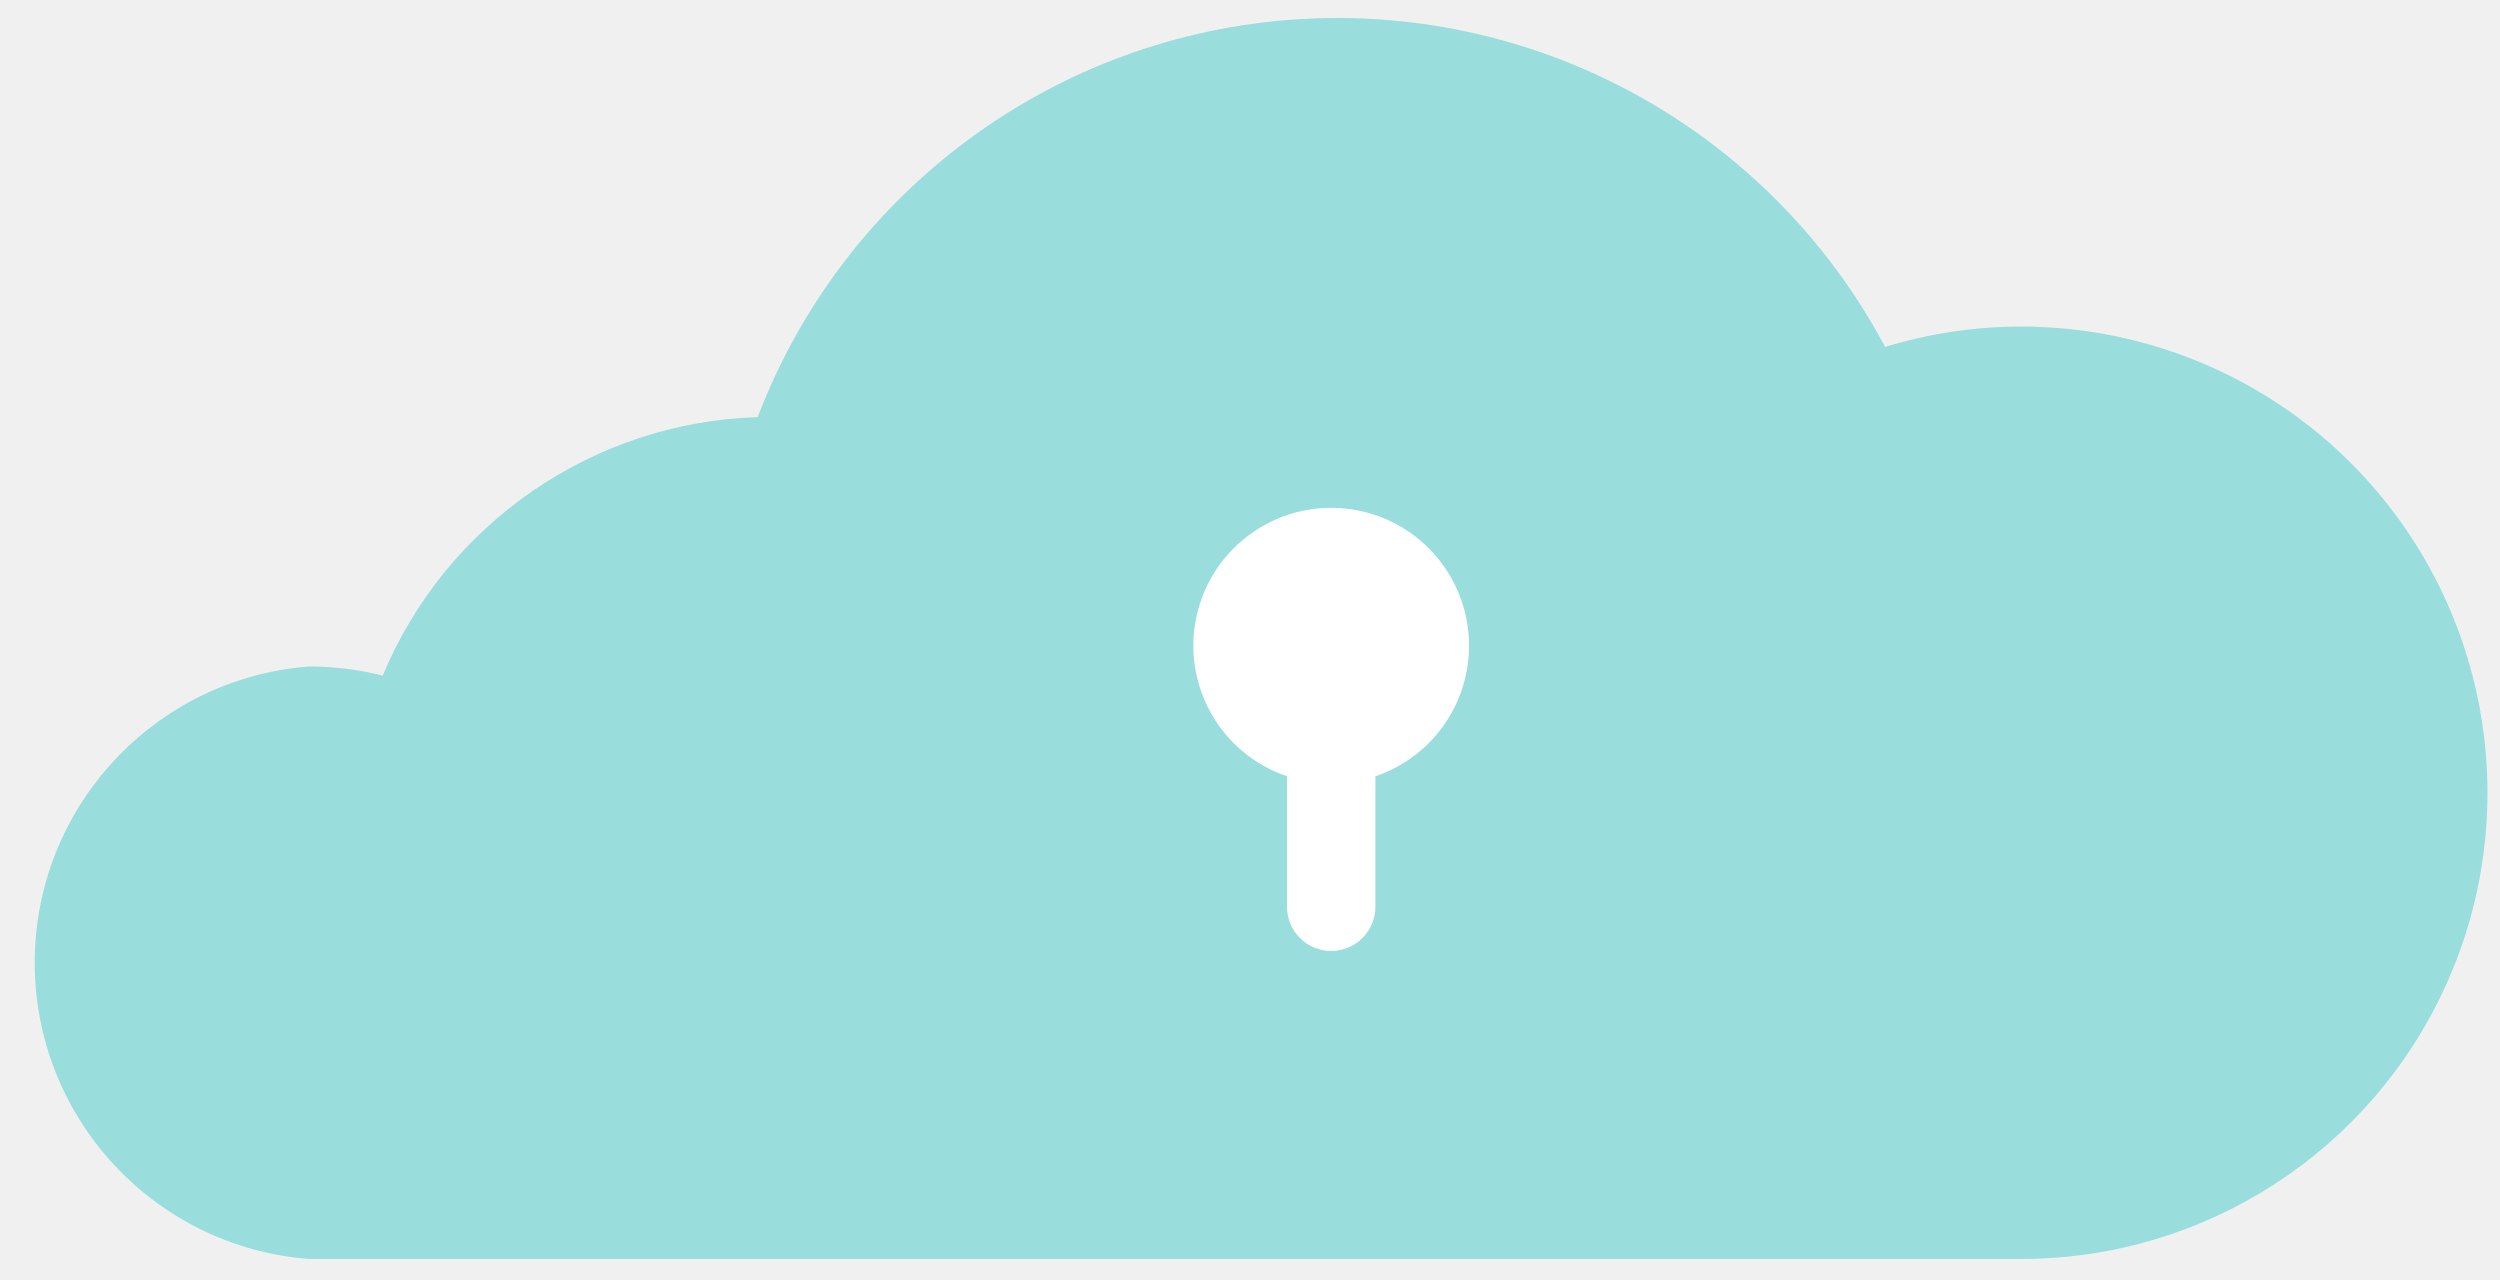
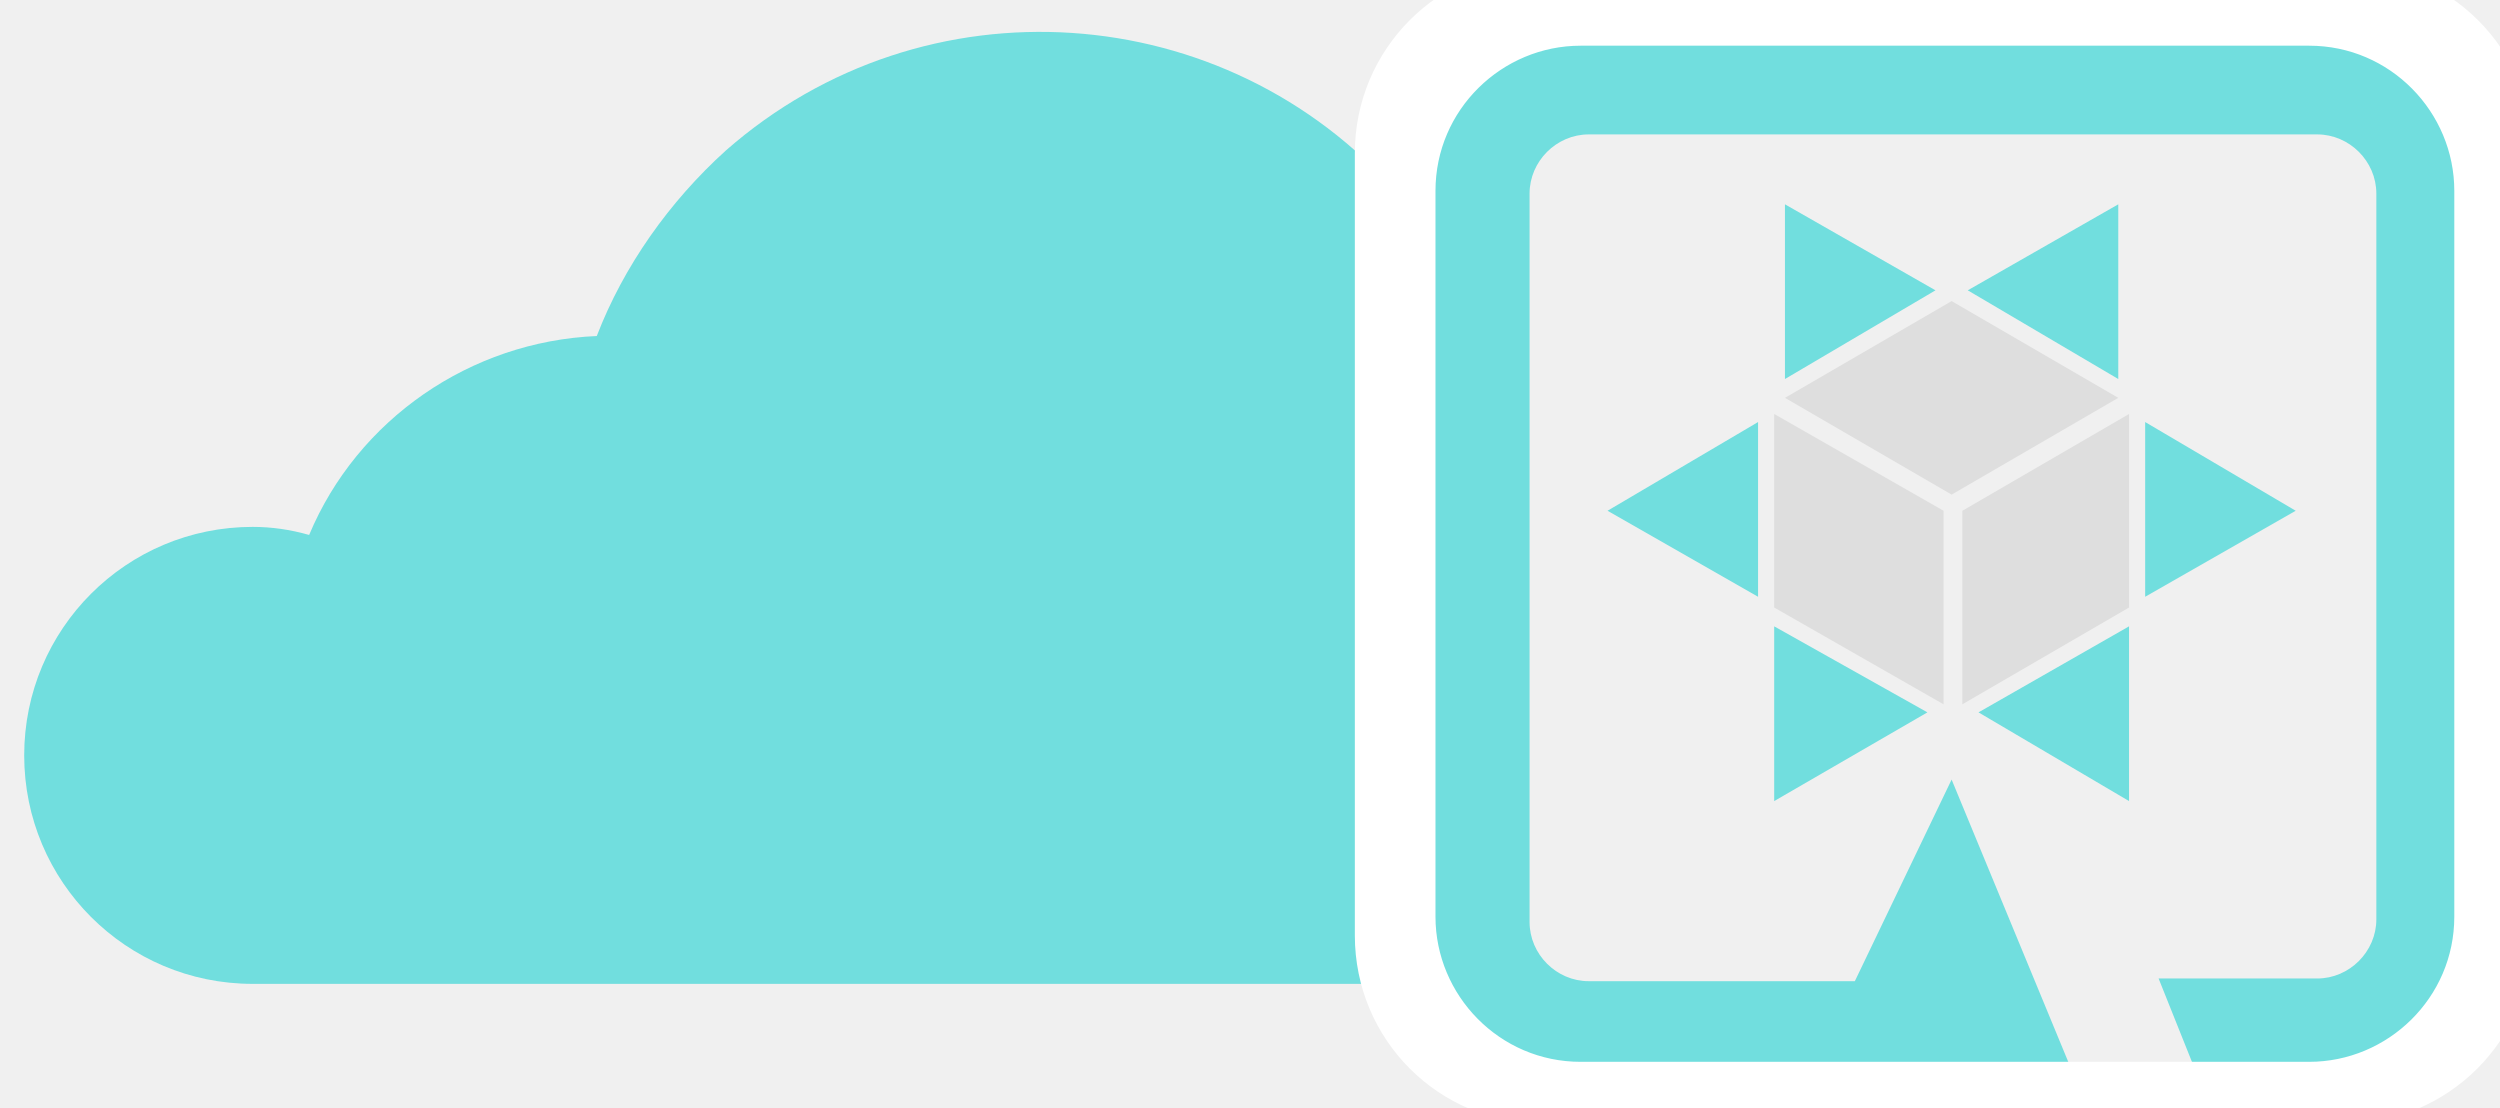
- <svg xmlns="http://www.w3.org/2000/svg" viewBox="0 0 71.27 36.47">
-   <defs>
-     <style>
-       .cls-1 {
-         fill: #9dd;
-       }
- 
-       .cls-2 {
-         fill: #fff;
-       }
-     </style>
-   </defs>
-   <g id="Menu">
+ <svg xmlns="http://www.w3.org/2000/svg" version="1.1" id="Capa_1" x="0px" y="0px" viewBox="0 0 93 41.2" style="enable-background:new 0 0 93 41.2;" xml:space="preserve">
+   <style type="text/css">
+ 	.st0{fill:#71DEDE;}
+ 	.st1{fill:#DEDEDE;}
+ 	.st2{fill:#FFFFFF;stroke:#FFFFFF;stroke-miterlimit:10;}
+ </style>
+   <g id="Capa_6">
    <g>
-       <path class="cls-1" d="M8.81,19a8.57,8.57,0,0,1,2.1.26A12,12,0,0,1,21.6,11.89a17.69,17.69,0,0,1,32.14-2,13.29,13.29,0,1,1,3.91,26H8.81A8.47,8.47,0,0,1,8.81,19Z" />
-       <path class="cls-2" d="M41.88,18.41a3.93,3.93,0,1,0-5.19,3.72v3.72a1.26,1.26,0,0,0,2.52,0V22.13A3.93,3.93,0,0,0,41.88,18.41Z" />
+       <path class="st0" d="M52,7.2c-6.4-7.3-17.6-8.1-25-1.6c-2.1,1.9-3.8,4.3-4.8,6.9c-4.7,0.2-8.9,3.1-10.7,7.4    c-0.7-0.2-1.4-0.3-2.1-0.3c-4.7,0-8.5,3.8-8.5,8.5s3.8,8.5,8.5,8.5H52V7.2z" />
+       <g>
+         <polygon class="st1" points="73,26.2 79.2,22.6 79.2,15.4 73,19    " />
+         <polygon class="st0" points="73.6,26.5 79.2,29.8 79.2,23.3    " />
+         <polygon class="st0" points="78.8,14.1 78.8,7.6 73.2,10.8    " />
+         <polygon class="st1" points="72.6,11.2 66.4,14.8 72.6,18.4 78.8,14.8    " />
+         <polygon class="st0" points="72,10.8 66.4,7.6 66.4,14.1    " />
+         <polygon class="st0" points="79.8,15.7 79.8,22.2 85.4,19    " />
+         <polygon class="st1" points="72.3,26.2 72.3,19 66,15.4 66,22.6    " />
+         <polygon class="st0" points="65.4,15.7 59.8,19 65.4,22.2    " />
+         <polygon class="st0" points="66,23.3 66,29.8 71.7,26.5    " />
+         <path class="st0" d="M86.2,0.5H59.1c-3.7,0-6.7,3-6.7,6.7v27.1c0,3.7,3,6.7,6.7,6.8h18.5l-5-12.1L69,36.5h-9.9     c-1.2,0-2.2-1-2.2-2.2V7.2c0-1.2,1-2.2,2.2-2.2h27.1c1.2,0,2.2,1,2.2,2.2v27c0,1.2-1,2.2-2.2,2.2h-5.9l1.8,4.5h4     c3.7,0,6.7-3,6.7-6.7v-27C92.8,3.5,89.8,0.5,86.2,0.5" />
+       </g>
+       <path class="st2" d="M87.2-0.8H57.4c-3.6,0-6.5,2.9-6.5,6.5l0,0v29.1c0,3.6,2.9,6.5,6.5,6.5l0,0h29.8c3.6,0,6.5-2.9,6.5-6.5l0,0    v-29C93.8,2.1,90.8-0.8,87.2-0.8L87.2-0.8z M91.8,34.1c0,3.3-2.7,5.9-5.9,5.9H58.8c-3.3,0-5.9-2.7-5.9-5.9v-27    c0-3.3,2.7-5.9,5.9-5.9h27.1c3.3,0,5.9,2.7,5.9,5.9V34.1z" />
    </g>
  </g>
</svg>
